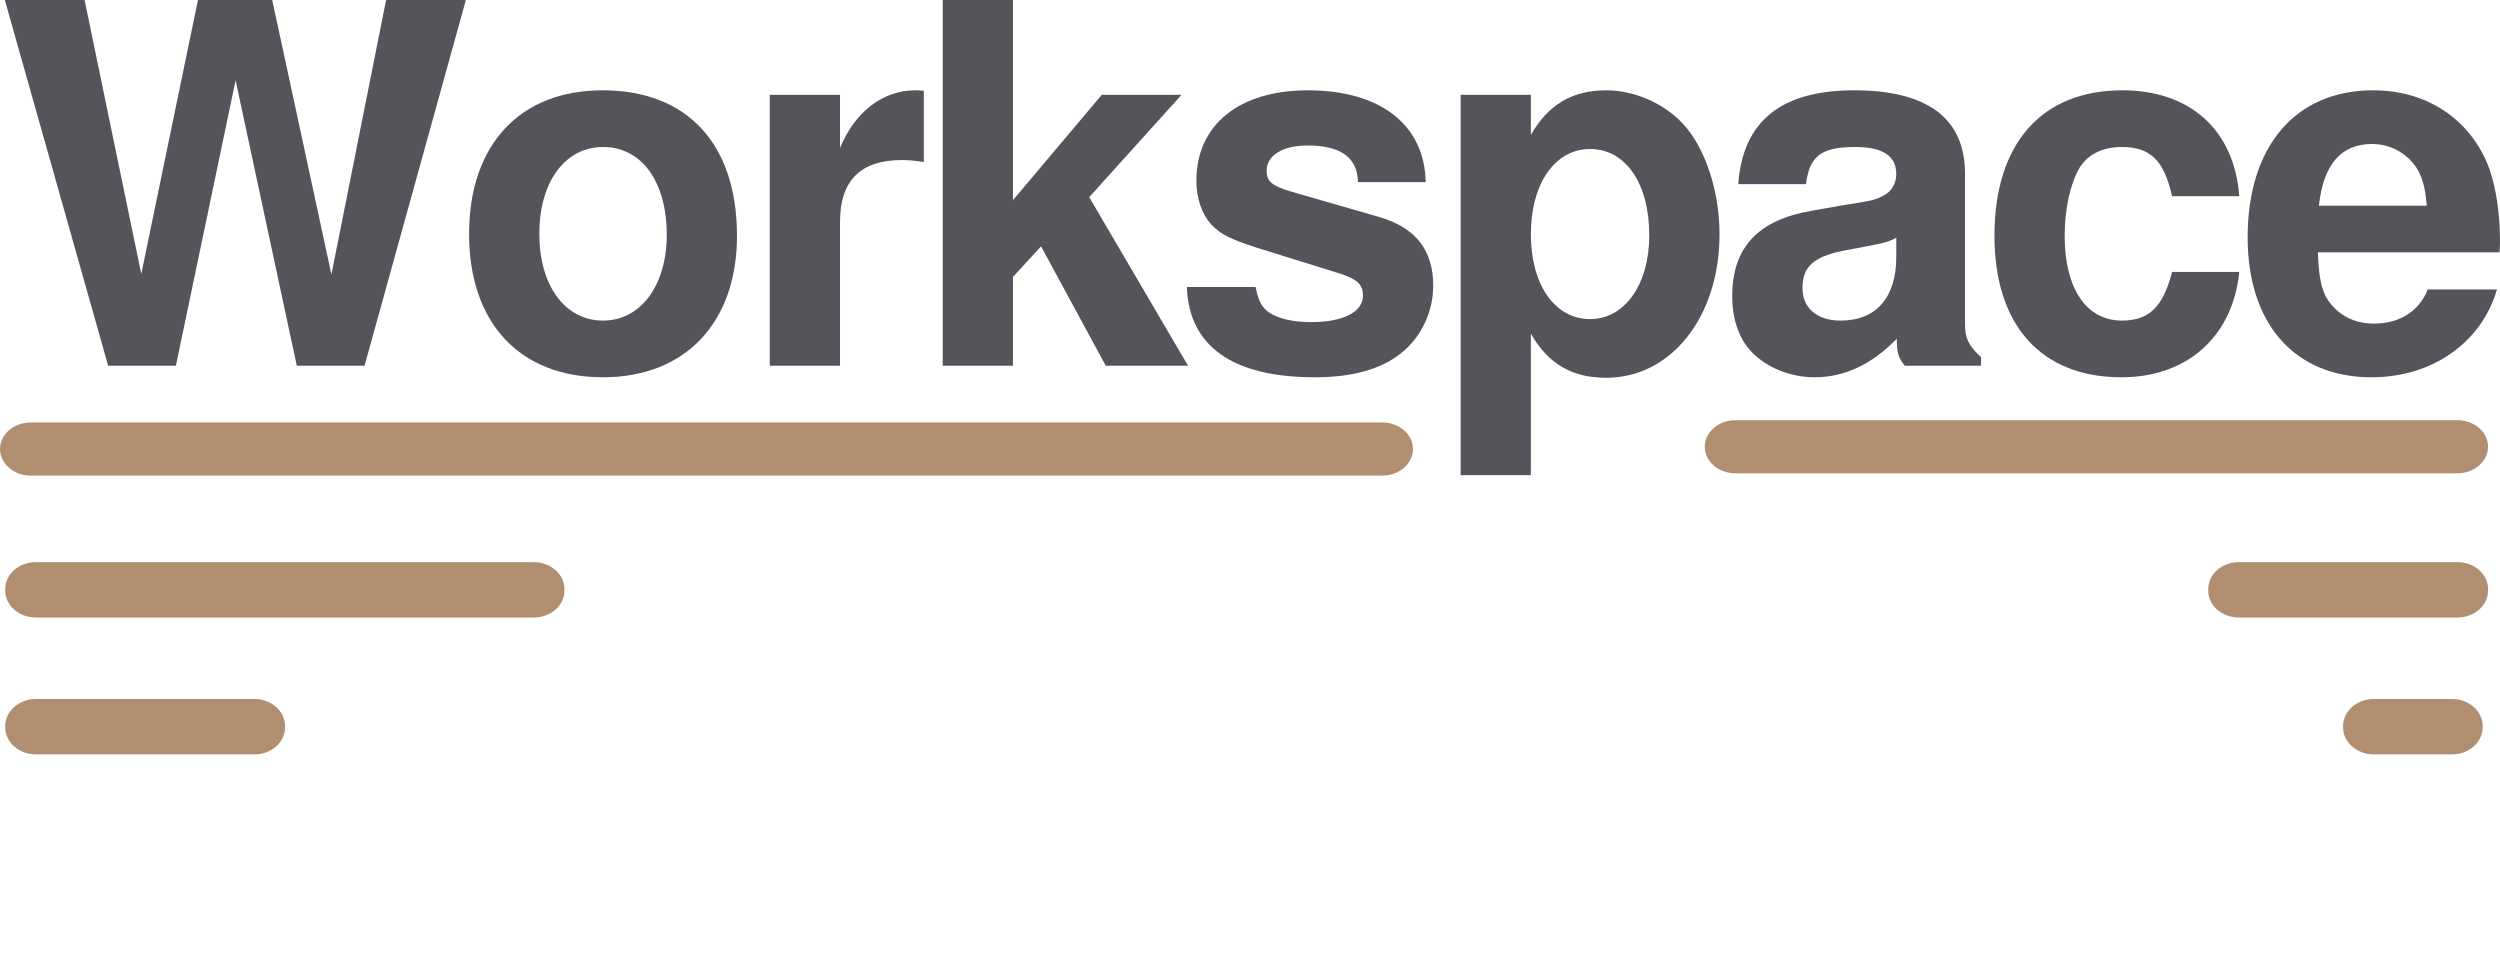
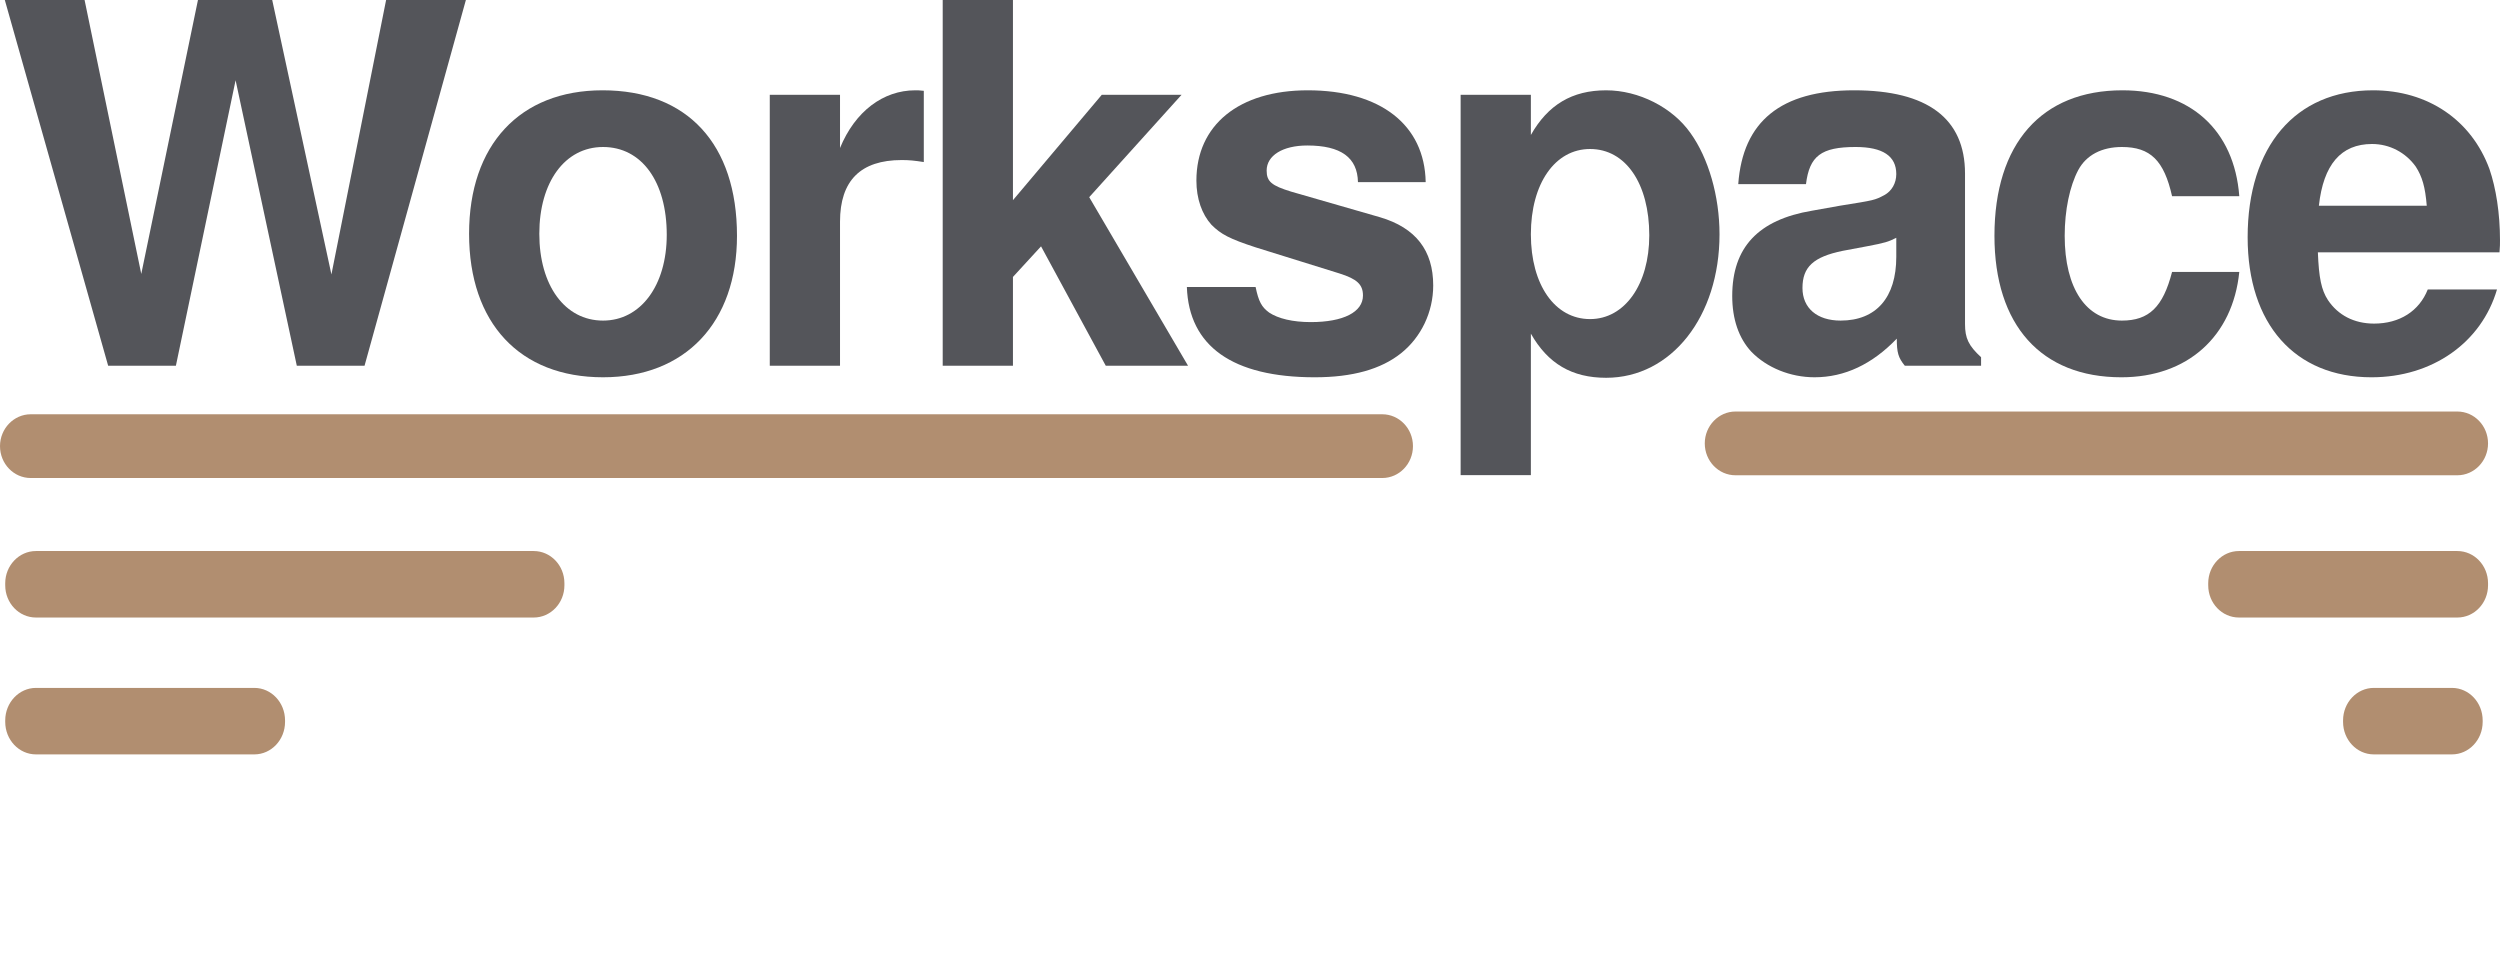
<svg xmlns="http://www.w3.org/2000/svg" xmlns:xlink="http://www.w3.org/1999/xlink" width="451.158" height="173.141" viewBox="0 0 451.158 173.141" version="1.1" id="svg48">
  <defs id="defs8">
    <path id="jf7ba" d="m 314.56,77.91 c 0,-1.1 0.9,-2 2,-2 h 5.09 a 2,2 0 0 1 2,2 V 78 a 2,2 0 0 1 -2,2 h -5.09 a 2,2 0 0 1 -2,-2 z" />
    <path id="jf7bb" d="m 305.78,69.94 c 0,-1.1 0.9,-2 2,-2 H 322 a 2,2 0 0 1 2,2 v 0.13 a 2,2 0 0 1 -2,2 h -14.22 a 2,2 0 0 1 -2,-2 z" />
    <path id="jf7bc" d="m 273,62 c 0,-1.1 0.9,-2 2,-2 h 47 a 2,2 0 1 1 0,4 h -47 a 2,2 0 0 1 -2,-2 z" />
    <path id="jf7bd" d="m 162.34,77.91 c 0,-1.1 0.9,-2 2,-2 h 14.22 a 2,2 0 0 1 2,2 V 78 a 2,2 0 0 1 -2,2 h -14.22 a 2,2 0 0 1 -2,-2 z" />
    <path id="jf7be" d="m 162.34,69.94 c 0,-1.1 0.9,-2 2,-2 h 32.41 a 2,2 0 0 1 2,2 v 0.13 a 2,2 0 0 1 -2,2 h -32.41 a 2,2 0 0 1 -2,-2 z" />
    <path id="jf7bf" d="m 162,62 c 0,-1.1 0.9,-2 2,-2 h 88 a 2,2 0 1 1 0,4 h -88 a 2,2 0 0 1 -2,-2 z" />
  </defs>
  <path d="M 65.785,66.004 84.074,0 H 69.678 L 59.809,49.525 49.125,0 H 35.725 L 25.494,49.435 15.263,0 H 0.868 L 19.519,66.004 h 12.223 L 42.516,14.486 53.562,66.004 Z" style="font-weight:700;font-size:medium;line-height:100px;font-family:Helvetica, Arial, sans-serif;letter-spacing:-3.62;dominant-baseline:text-before-edge;fill:#54555a" id="path36" />
  <path d="m 108.735,16.297 c -14.939,0 -24.084,9.869 -24.084,25.894 0,16.116 9.145,25.894 24.174,25.894 14.849,0 24.174,-9.869 24.174,-25.532 0,-16.569 -8.963,-26.257 -24.265,-26.257 z m 0.09,10.231 c 6.972,0 11.499,6.247 11.499,15.845 0,9.145 -4.708,15.482 -11.499,15.482 -6.881,0 -11.499,-6.338 -11.499,-15.663 0,-9.326 4.618,-15.663 11.499,-15.663 z" style="font-weight:700;font-size:medium;line-height:100px;font-family:Helvetica, Arial, sans-serif;letter-spacing:-3.62;dominant-baseline:text-before-edge;fill:#54555a" id="path38" />
  <path d="m 138.916,17.112 v 48.892 h 12.676 V 40.019 c 0,-7.424 3.712,-11.136 11.136,-11.136 1.358,0 2.264,0.091 3.984,0.362 V 16.388 c -0.724,-0.091 -1.177,-0.091 -1.539,-0.091 -5.795,0 -10.865,3.803 -13.581,10.412 v -9.597 z" style="font-weight:700;font-size:medium;line-height:100px;font-family:Helvetica, Arial, sans-serif;letter-spacing:-3.62;dominant-baseline:text-before-edge;fill:#54555a" id="path40" />
  <path d="M 182.8,36.125 V 0 h -12.676 v 66.004 h 12.676 V 49.978 l 5.07,-5.523 11.68,21.549 h 14.849 l -17.836,-30.421 16.659,-18.47 h -14.396 z" style="font-weight:700;font-size:medium;line-height:100px;font-family:Helvetica, Arial, sans-serif;letter-spacing:-3.62;dominant-baseline:text-before-edge;fill:#54555a" id="path42" />
  <path d="m 257.283,32.866 c -0.181,-10.322 -8.149,-16.569 -21.277,-16.569 -12.404,0 -20.1,6.247 -20.1,16.297 0,3.259 0.996,6.066 2.716,7.968 1.72,1.72 3.259,2.535 7.968,4.074 l 15.12,4.708 c 3.169,0.996 4.255,1.992 4.255,3.984 0,2.988 -3.531,4.799 -9.416,4.799 -3.259,0 -5.885,-0.634 -7.515,-1.72 -1.358,-0.996 -1.901,-1.992 -2.445,-4.618 H 214.186 c 0.362,10.684 8.239,16.297 23.088,16.297 6.79,0 11.951,-1.449 15.573,-4.346 3.622,-2.897 5.795,-7.424 5.795,-12.223 0,-6.338 -3.169,-10.412 -9.597,-12.313 l -16.026,-4.618 c -3.531,-1.086 -4.436,-1.811 -4.436,-3.803 0,-2.716 2.897,-4.527 7.334,-4.527 6.066,0 9.054,2.173 9.145,6.609 z" style="font-weight:700;font-size:medium;line-height:100px;font-family:Helvetica, Arial, sans-serif;letter-spacing:-3.62;dominant-baseline:text-before-edge;fill:#54555a" id="path44" />
  <path d="m 276.266,17.112 h -12.676 v 68.629 h 12.676 v -25.532 c 3.078,5.432 7.424,7.968 13.581,7.968 11.77,0 20.462,-11.046 20.462,-25.894 0,-6.881 -1.992,-13.762 -5.251,-18.289 -3.259,-4.618 -9.326,-7.696 -15.211,-7.696 -6.157,0 -10.503,2.626 -13.581,8.058 z m 10.684,9.778 c 6.428,0 10.684,6.247 10.684,15.573 0,8.873 -4.436,15.12 -10.684,15.12 -6.338,0 -10.684,-6.157 -10.684,-15.301 0,-9.145 4.346,-15.392 10.684,-15.392 z" style="font-weight:700;font-size:medium;line-height:100px;font-family:Helvetica, Arial, sans-serif;letter-spacing:-3.62;dominant-baseline:text-before-edge;fill:#54555a" id="path46" />
  <path d="m 357.511,64.464 c -2.264,-2.082 -2.897,-3.441 -2.897,-5.976 v -27.162 c 0,-9.959 -6.79,-15.03 -20.009,-15.03 -13.219,0 -20.1,5.613 -20.915,16.931 h 12.223 c 0.634,-5.07 2.716,-6.7 8.963,-6.7 4.889,0 7.334,1.63 7.334,4.889 0,1.63 -0.815,3.078 -2.173,3.803 -1.72,0.905 -1.72,0.905 -7.968,1.901 l -5.07,0.905 c -9.688,1.63 -14.396,6.609 -14.396,15.392 0,4.165 1.177,7.605 3.441,10.05 2.807,2.897 7.062,4.618 11.408,4.618 5.432,0 10.412,-2.354 14.849,-6.972 0,2.535 0.272,3.441 1.449,4.889 h 13.762 z m -15.301,-18.108 c 0,7.334 -3.622,11.499 -10.05,11.499 -4.255,0 -6.881,-2.264 -6.881,-5.885 0,-3.803 1.992,-5.613 7.243,-6.7 l 4.346,-0.815 c 3.35,-0.634 3.893,-0.815 5.342,-1.539 z" style="font-weight:700;font-size:medium;line-height:100px;font-family:Helvetica, Arial, sans-serif;letter-spacing:-3.62;dominant-baseline:text-before-edge;fill:#54555a" id="path48" />
  <path d="m 404.109,35.401 c -0.905,-11.951 -8.873,-19.104 -21.096,-19.104 -14.577,0 -23.088,9.597 -23.088,26.257 0,16.116 8.42,25.532 22.907,25.532 11.861,0 20.1,-7.334 21.277,-19.013 h -12.132 c -1.63,6.338 -4.165,8.782 -9.054,8.782 -6.428,0 -10.322,-5.795 -10.322,-15.301 0,-4.618 0.905,-8.963 2.445,-11.861 1.449,-2.716 4.255,-4.165 7.877,-4.165 5.161,0 7.605,2.445 9.054,8.873 z" style="font-weight:700;font-size:medium;line-height:100px;font-family:Helvetica, Arial, sans-serif;letter-spacing:-3.62;dominant-baseline:text-before-edge;fill:#54555a" id="path50" />
  <path d="m 451.068,45.542 c 0.09,-1.086 0.09,-1.539 0.09,-2.173 0,-4.889 -0.724,-9.416 -1.901,-12.857 -3.259,-8.873 -11.136,-14.215 -21.005,-14.215 -14.034,0 -22.635,10.14 -22.635,26.528 0,15.663 8.511,25.261 22.363,25.261 10.955,0 19.828,-6.247 22.635,-15.845 h -12.495 c -1.539,3.893 -5.07,6.157 -9.688,6.157 -3.622,0 -6.519,-1.539 -8.33,-4.255 -1.177,-1.811 -1.63,-3.984 -1.811,-8.601 z m -32.594,-8.42 c 0.815,-7.424 3.984,-11.136 9.597,-11.136 3.169,0 6.066,1.539 7.877,4.074 1.177,1.811 1.72,3.712 1.992,7.062 z" style="font-weight:700;font-size:medium;line-height:100px;font-family:Helvetica, Arial, sans-serif;letter-spacing:-3.62;dominant-baseline:text-before-edge;fill:#54555a" id="path52" />
-   <g id="g20" transform="matrix(2.771608,0,0,2.444988,-449.0004,-59.45828)">
+   <g id="g20" transform="matrix(2.771608,0,0,2.933985,-449.0004,-98.57808)">
    <use height="100%" width="100%" y="0" x="0" style="fill:#b18e70" id="use18" xlink:href="#jf7ba" />
  </g>
-   <g id="g24" transform="matrix(2.771605,0,0,2.421308,-449,-63.06288)">
+   <g id="g24" transform="matrix(2.771605,0,0,2.905569,-449,-97.96361)">
    <use height="100%" width="100%" y="0" x="0" style="fill:#b18e70" id="use22" xlink:href="#jf7bb" />
  </g>
-   <g id="g28" transform="matrix(2.771608,0,0,2.396785,-449.0008,-67.9798)">
+   <g id="g28" transform="matrix(2.771608,0,0,2.87614,-449.0008,-98.30365)">
    <use height="100%" width="100%" y="0" x="0" style="fill:#b18e70" id="use26" xlink:href="#jf7bc" />
  </g>
-   <g id="g32" transform="matrix(2.771608,0,0,2.444988,-449.0004,-59.45828)">
+   <g id="g32" transform="matrix(2.771608,0,0,2.933985,-449.0004,-98.57808)">
    <use height="100%" width="100%" y="0" x="0" style="fill:#b18e70" id="use30" xlink:href="#jf7bd" />
  </g>
-   <g id="g36" transform="matrix(2.771605,0,0,2.421308,-449,-63.06288)">
+   <g id="g36" transform="matrix(2.771605,0,0,2.905569,-449,-97.96361)">
    <use height="100%" width="100%" y="0" x="0" style="fill:#b18e70" id="use34" xlink:href="#jf7be" />
  </g>
-   <g id="g40" transform="matrix(2.771605,0,0,2.396785,-449,-67.56694)">
+   <g id="g40" transform="matrix(2.771605,0,0,2.87614,-449,-97.80821)">
    <use height="100%" width="100%" y="0" x="0" style="fill:#b18e70" id="use38" xlink:href="#jf7bf" />
  </g>
</svg>
